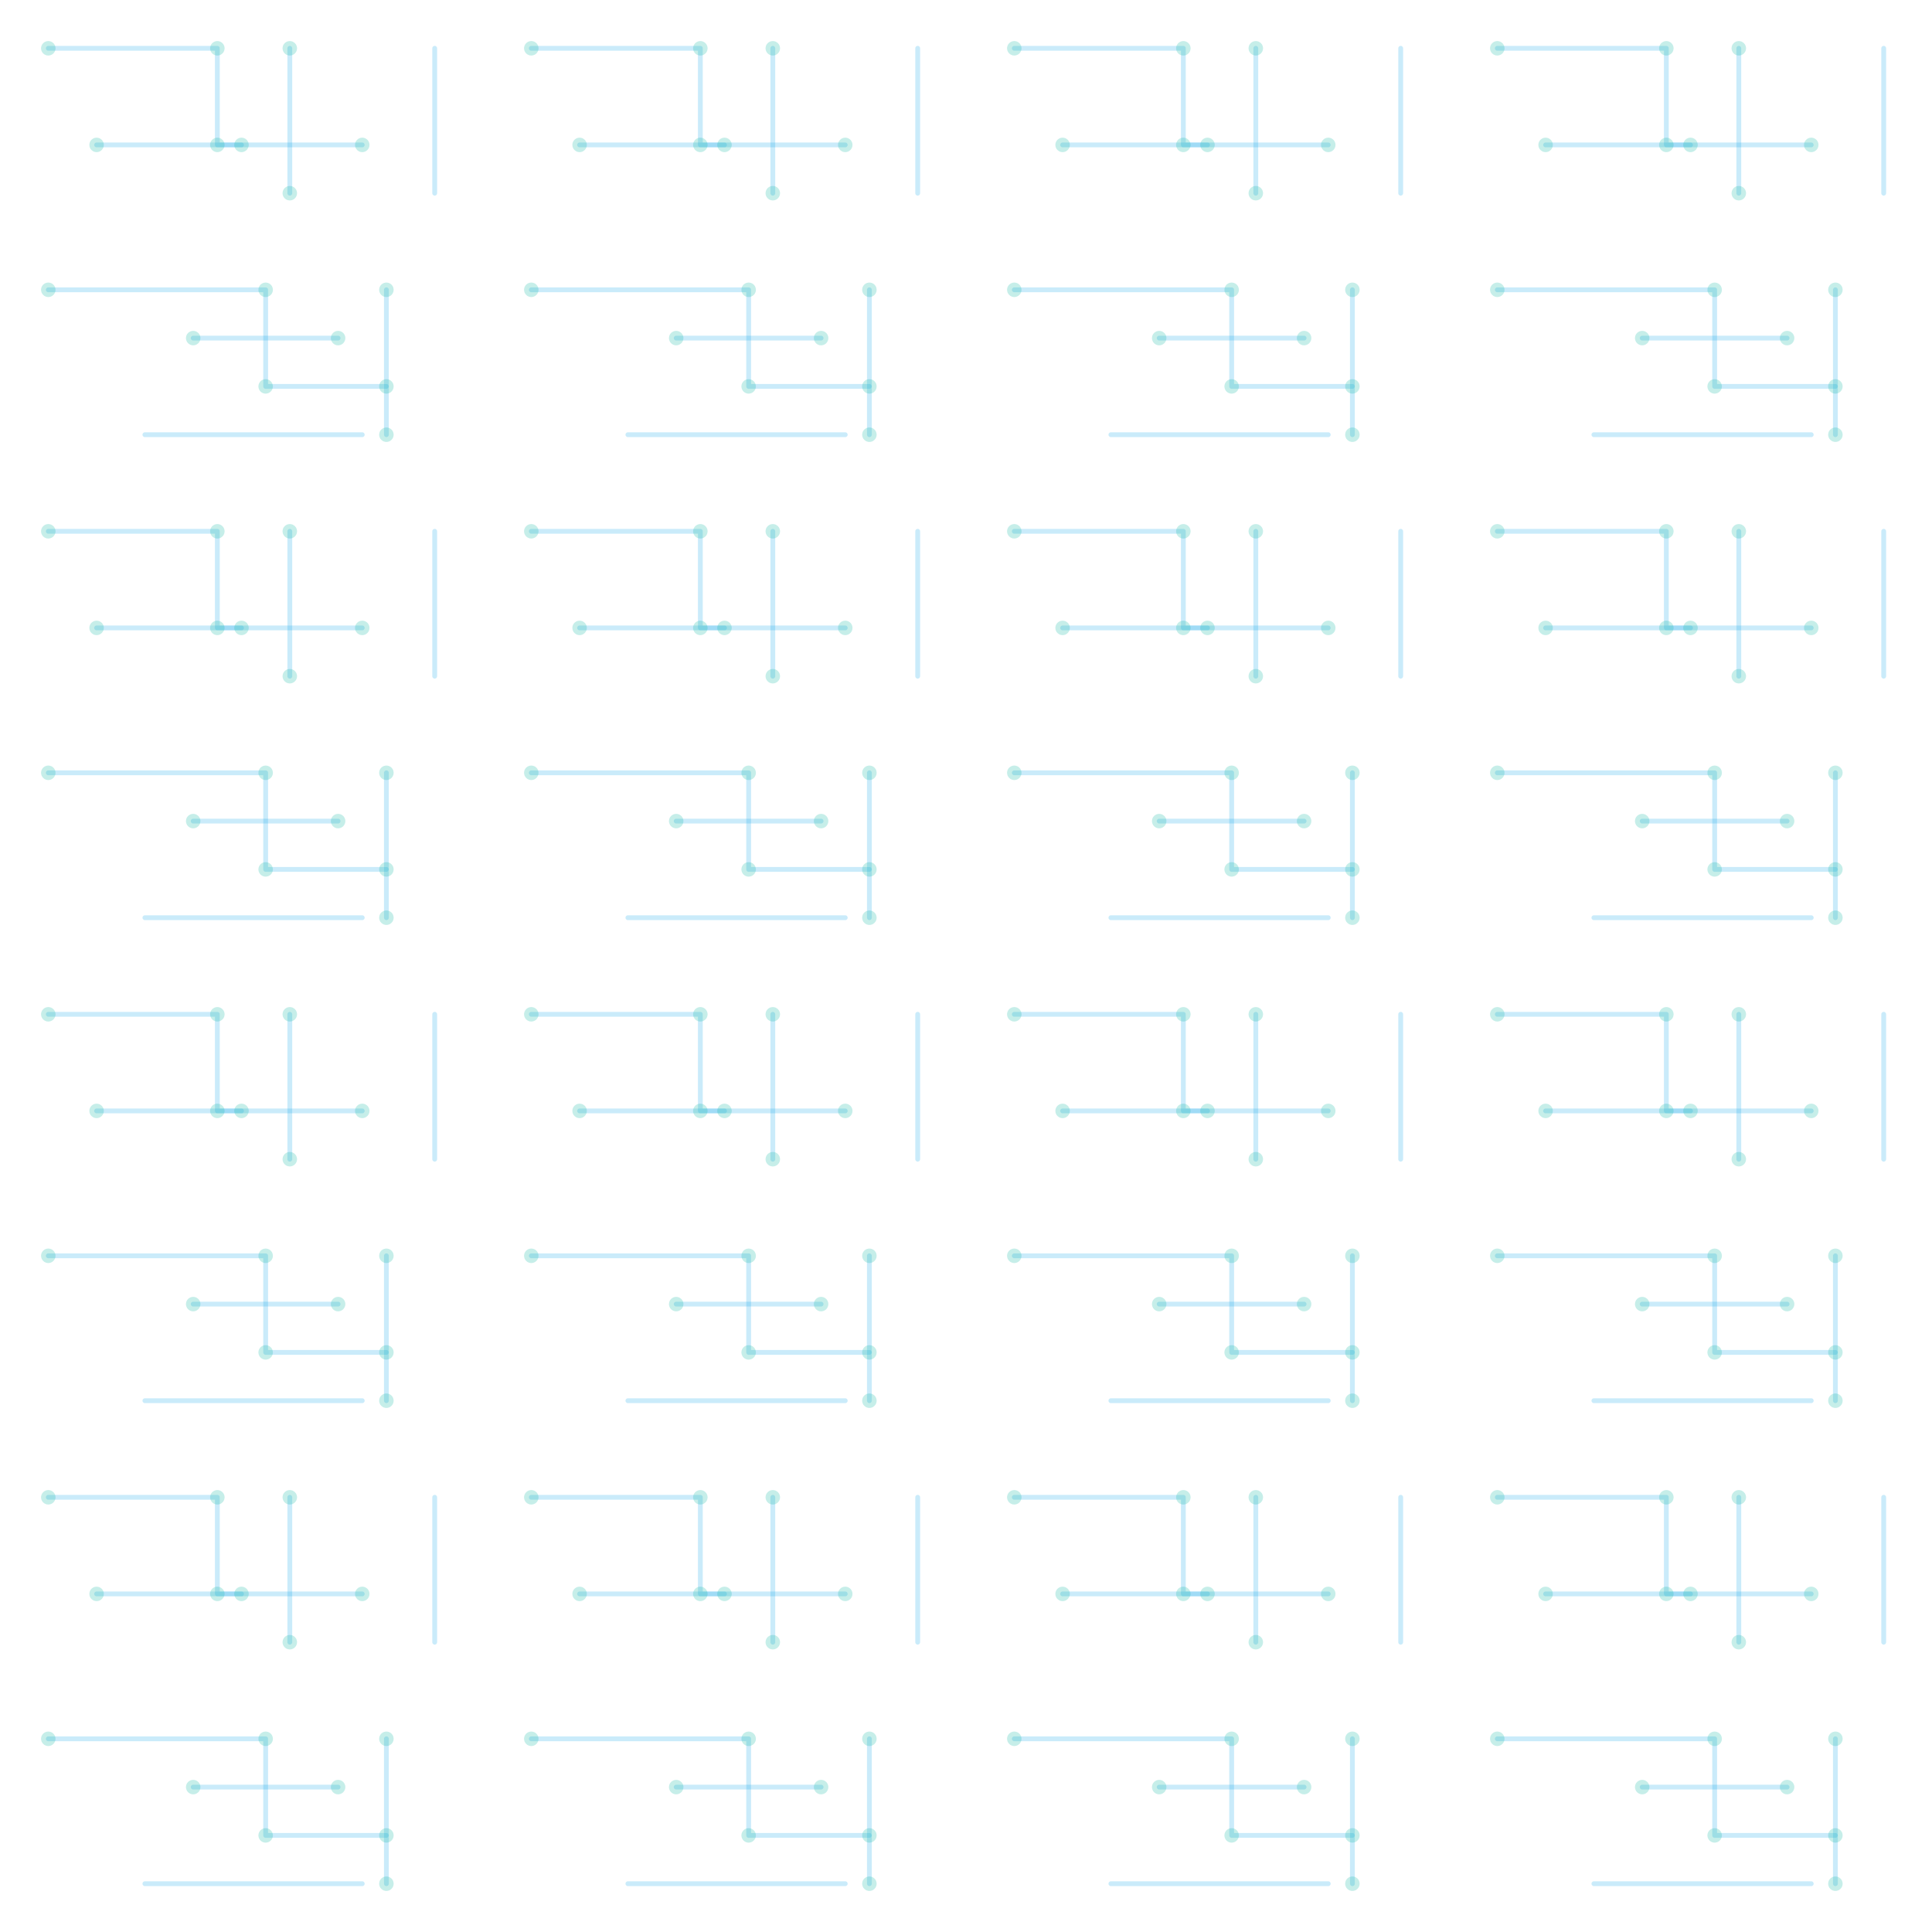
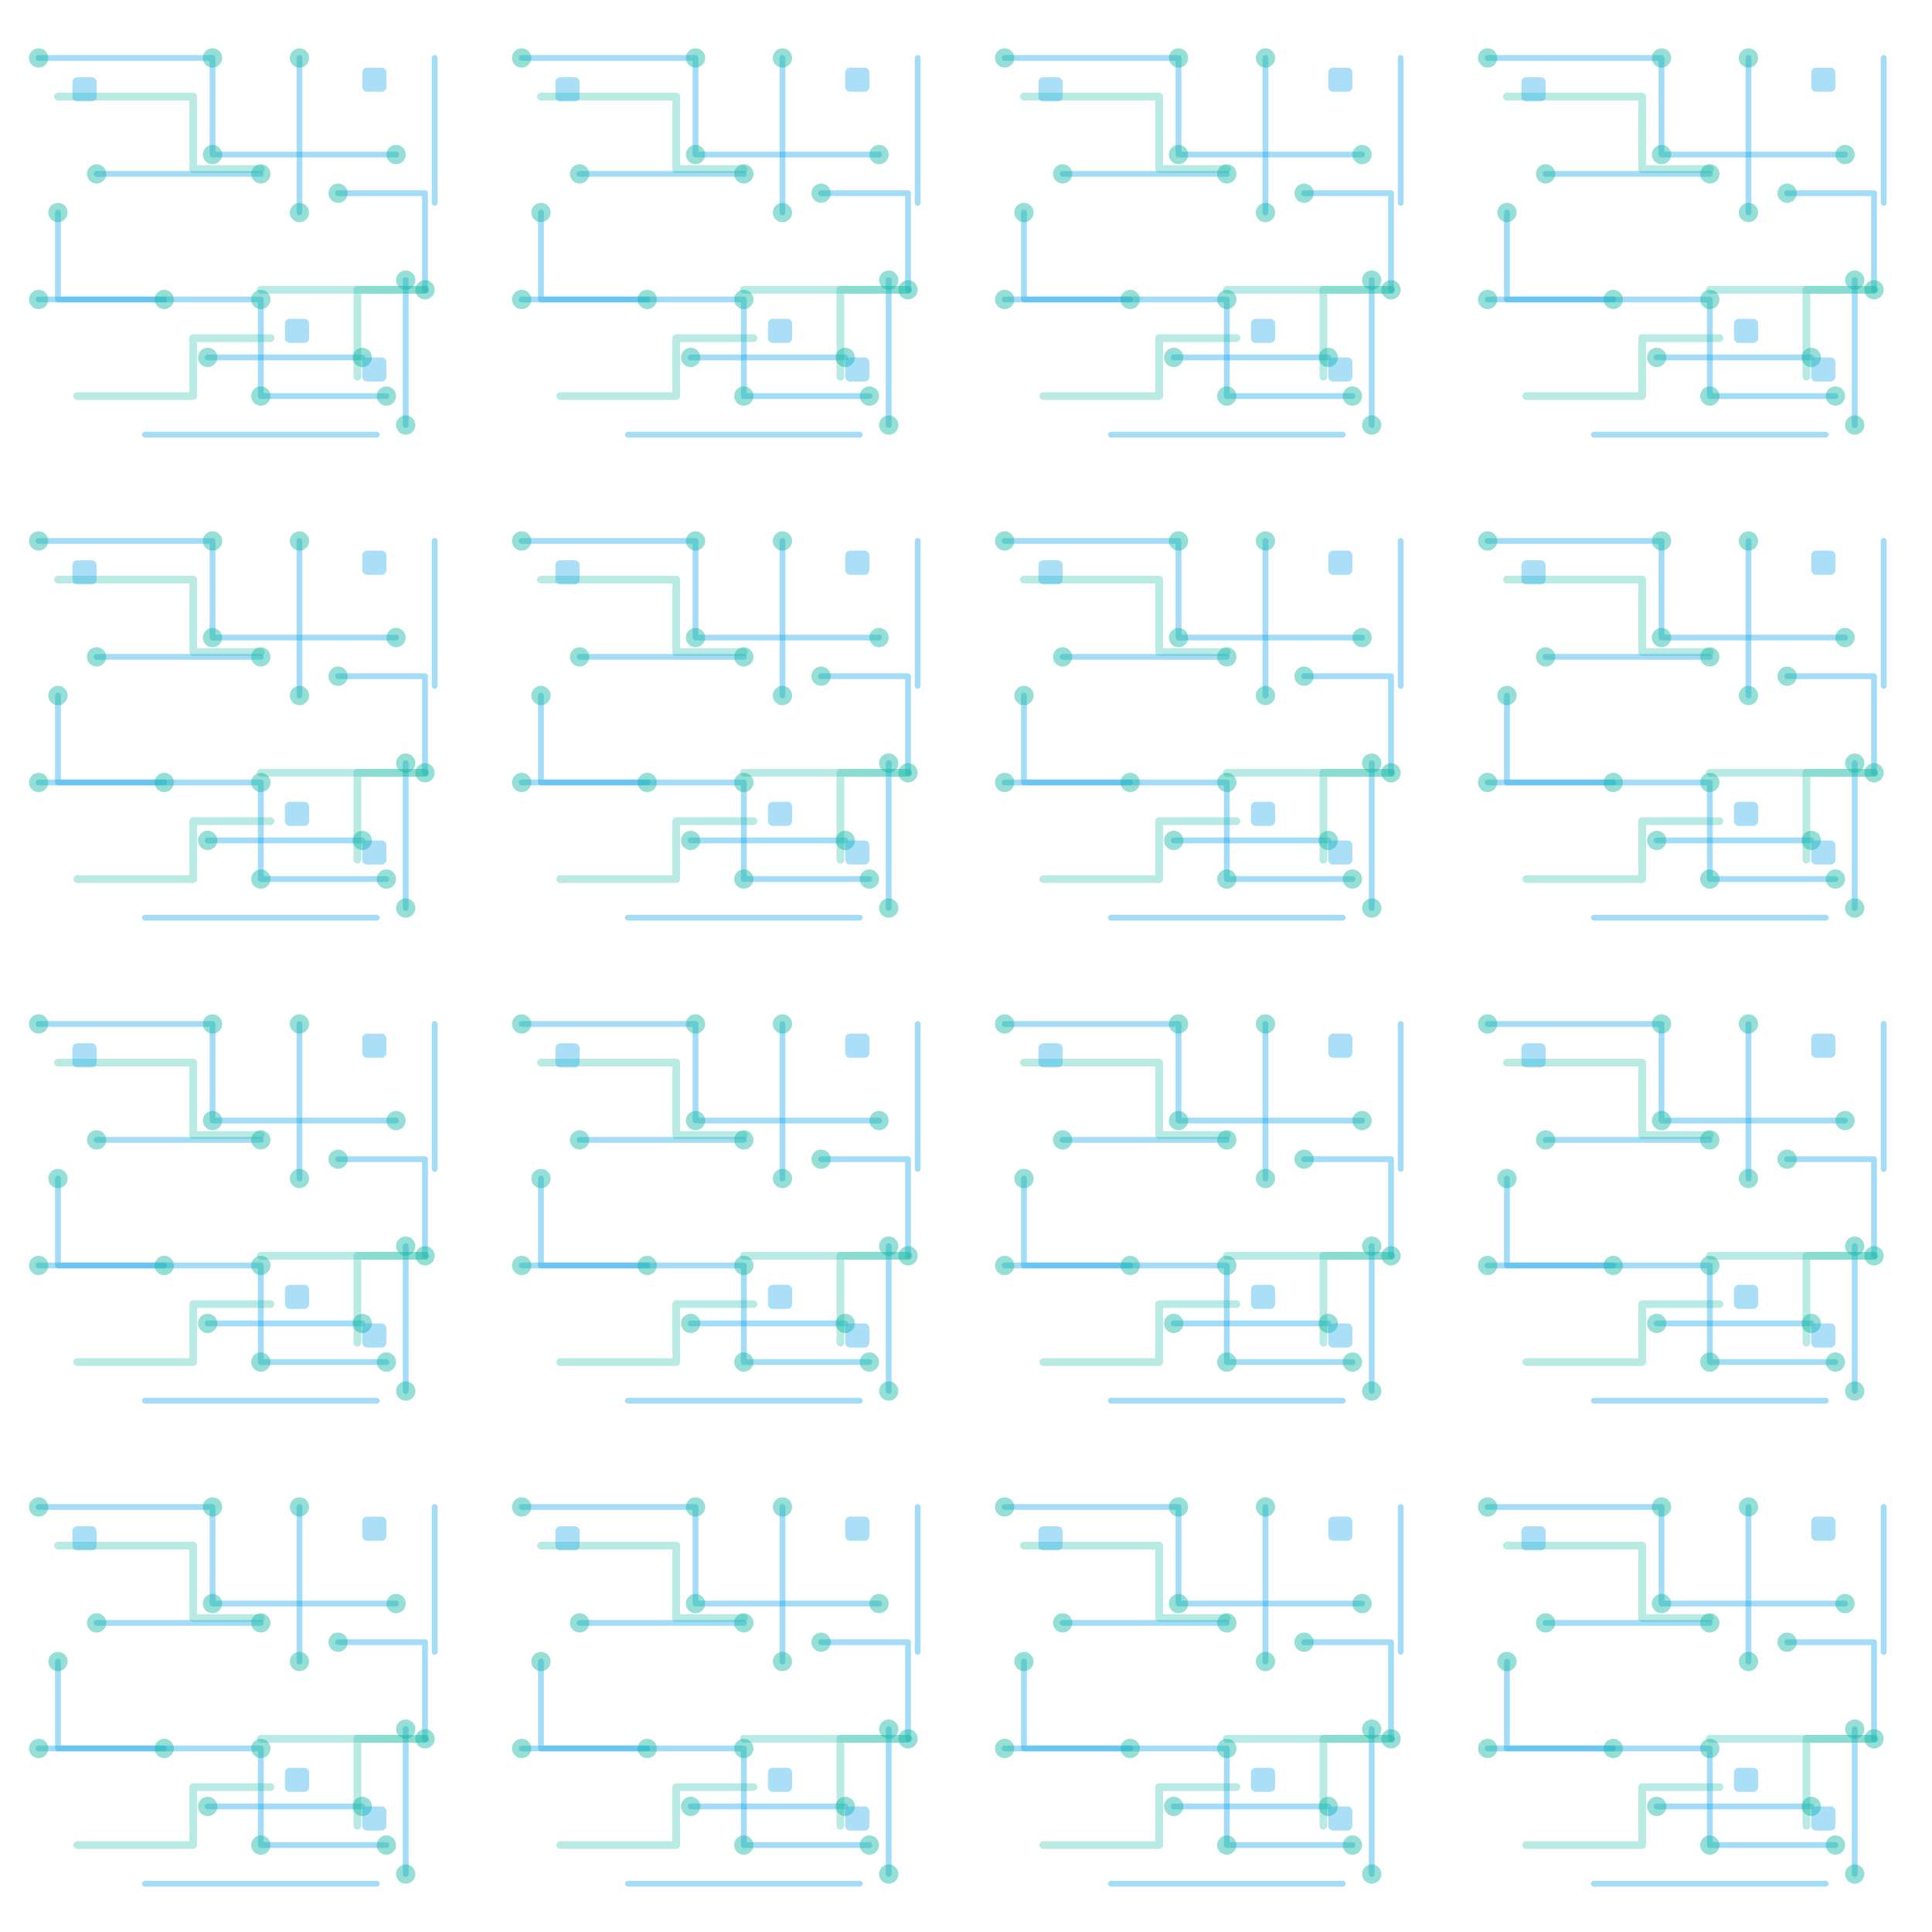
<svg xmlns="http://www.w3.org/2000/svg" width="800" height="800" viewBox="0 0 800 800">
  <defs>
    <pattern id="circuit" width="200" height="200" patternUnits="userSpaceOnUse">
-       <g stroke="#0ea5e9" stroke-opacity="0.22" stroke-width="2" fill="none" stroke-linecap="round" stroke-linejoin="round">
-         <path d="M20 20h70v40h60" />
-         <path d="M20 120h90v40h50" />
-         <path d="M120 20v60" />
-         <path d="M160 120v60" />
-         <path d="M40 60h60" />
-         <path d="M80 140h60" />
-         <path d="M60 180h90" />
-         <path d="M180 20v60" />
+       <g stroke="#0ea5e9" stroke-opacity="0.38" stroke-width="2.4" fill="none" stroke-linecap="round" stroke-linejoin="round">
+         <path d="M16 24h72v40h76" />
+         <path d="M16 124h92v40h52" />
+         <path d="M124 24v64" />
+         <path d="M168 116v60" />
+         <path d="M40 72h68" />
+         <path d="M86 148h64" />
+         <path d="M60 180h96" />
+         <path d="M180 24v60" />
+         <path d="M24 88v36h44" />
+         <path d="M140 80h36v40" />
      </g>
-       <g fill="#14b8a6" fill-opacity="0.24">
-         <circle cx="20" cy="20" r="3" />
-         <circle cx="90" cy="20" r="3" />
-         <circle cx="90" cy="60" r="3" />
-         <circle cx="150" cy="60" r="3" />
-         <circle cx="20" cy="120" r="3" />
-         <circle cx="110" cy="120" r="3" />
-         <circle cx="110" cy="160" r="3" />
-         <circle cx="160" cy="160" r="3" />
-         <circle cx="120" cy="20" r="3" />
-         <circle cx="120" cy="80" r="3" />
-         <circle cx="160" cy="120" r="3" />
-         <circle cx="160" cy="180" r="3" />
-         <circle cx="40" cy="60" r="3" />
-         <circle cx="100" cy="60" r="3" />
-         <circle cx="80" cy="140" r="3" />
-         <circle cx="140" cy="140" r="3" />
+       <g stroke="#14b8a6" stroke-opacity="0.3" stroke-width="3.2" fill="none" stroke-linecap="round" stroke-linejoin="round">
+         <path d="M24 40h56v30h28" />
+         <path d="M108 120h68" />
+         <path d="M32 164h48v-24h32" />
+         <path d="M148 156v-36h28" />
+       </g>
+       <g fill="#14b8a6" fill-opacity="0.45">
+         <circle cx="16" cy="24" r="4" />
+         <circle cx="88" cy="24" r="4" />
+         <circle cx="88" cy="64" r="4" />
+         <circle cx="164" cy="64" r="4" />
+         <circle cx="16" cy="124" r="4" />
+         <circle cx="108" cy="124" r="4" />
+         <circle cx="108" cy="164" r="4" />
+         <circle cx="160" cy="164" r="4" />
+         <circle cx="124" cy="24" r="4" />
+         <circle cx="124" cy="88" r="4" />
+         <circle cx="168" cy="116" r="4" />
+         <circle cx="168" cy="176" r="4" />
+         <circle cx="40" cy="72" r="4" />
+         <circle cx="108" cy="72" r="4" />
+         <circle cx="86" cy="148" r="4" />
+         <circle cx="150" cy="148" r="4" />
+         <circle cx="24" cy="88" r="4" />
+         <circle cx="68" cy="124" r="4" />
+         <circle cx="140" cy="80" r="4" />
+         <circle cx="176" cy="120" r="4" />
+       </g>
+       <g fill="#0ea5e9" fill-opacity="0.35">
+         <rect x="30" y="32" width="10" height="10" rx="2" />
+         <rect x="118" y="132" width="10" height="10" rx="2" />
+         <rect x="150" y="28" width="10" height="10" rx="2" />
+         <rect x="150" y="148" width="10" height="10" rx="2" />
      </g>
    </pattern>
  </defs>
  <rect width="100%" height="100%" fill="url(#circuit)" />
</svg>
